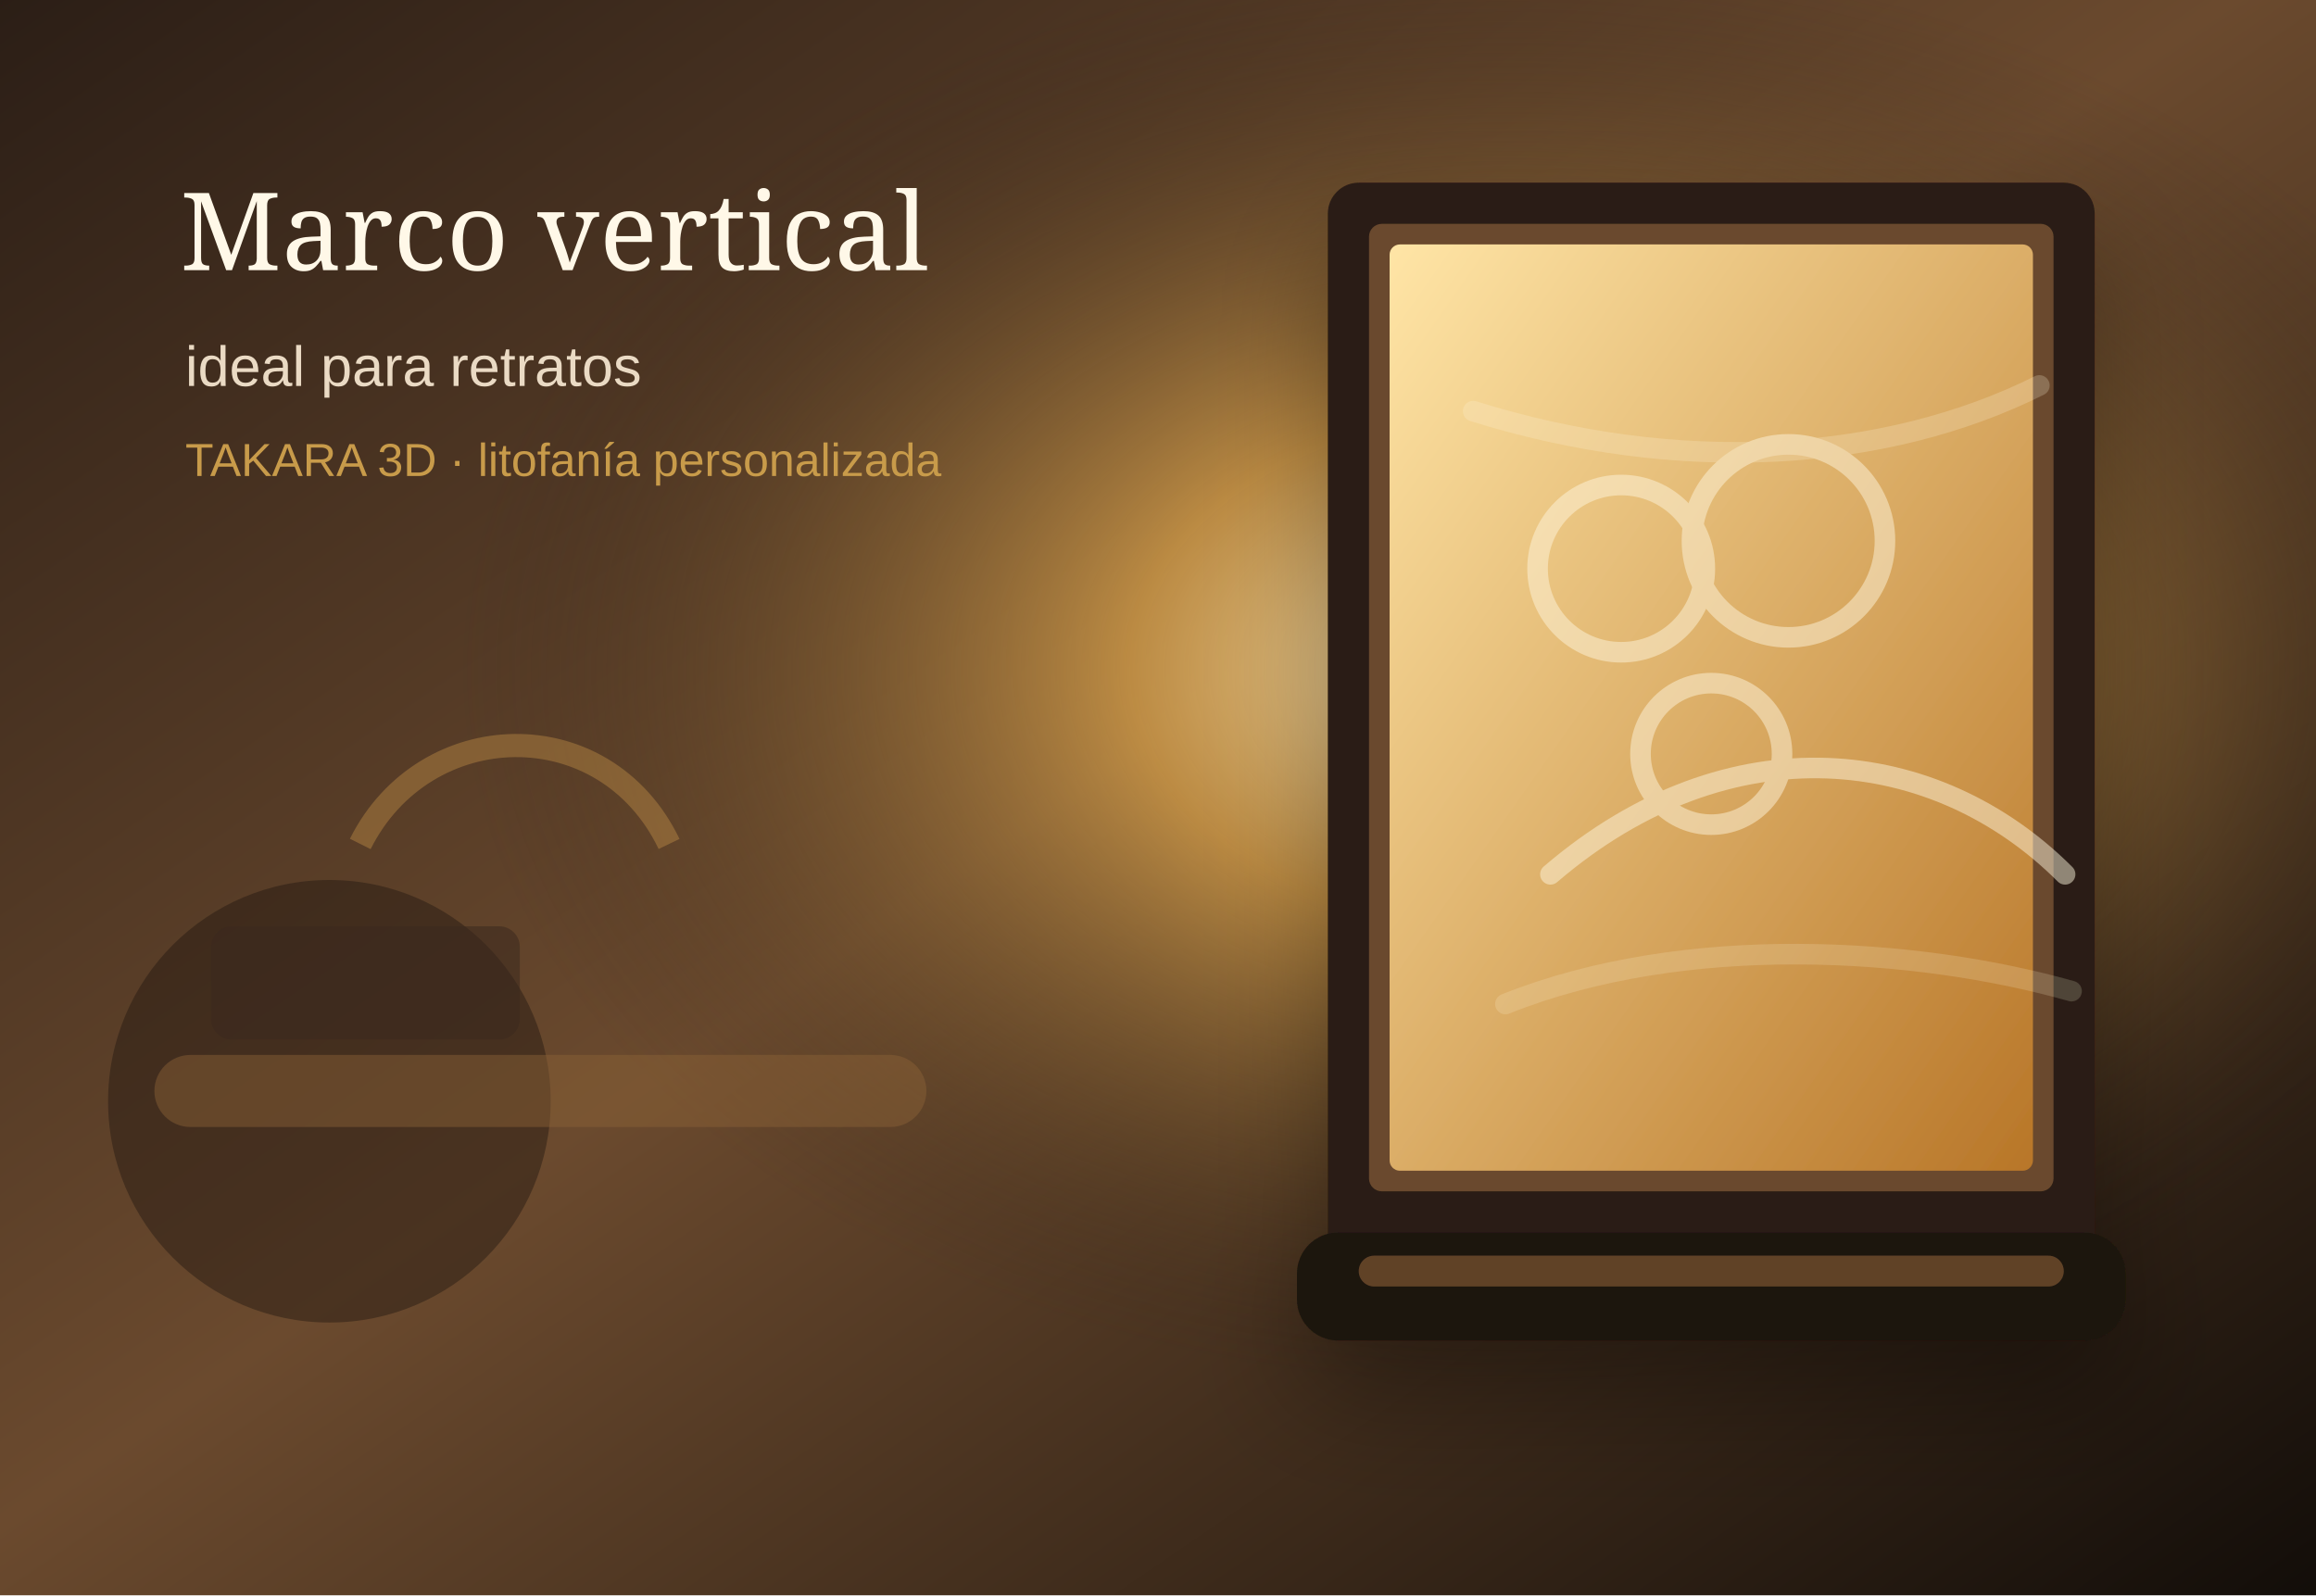
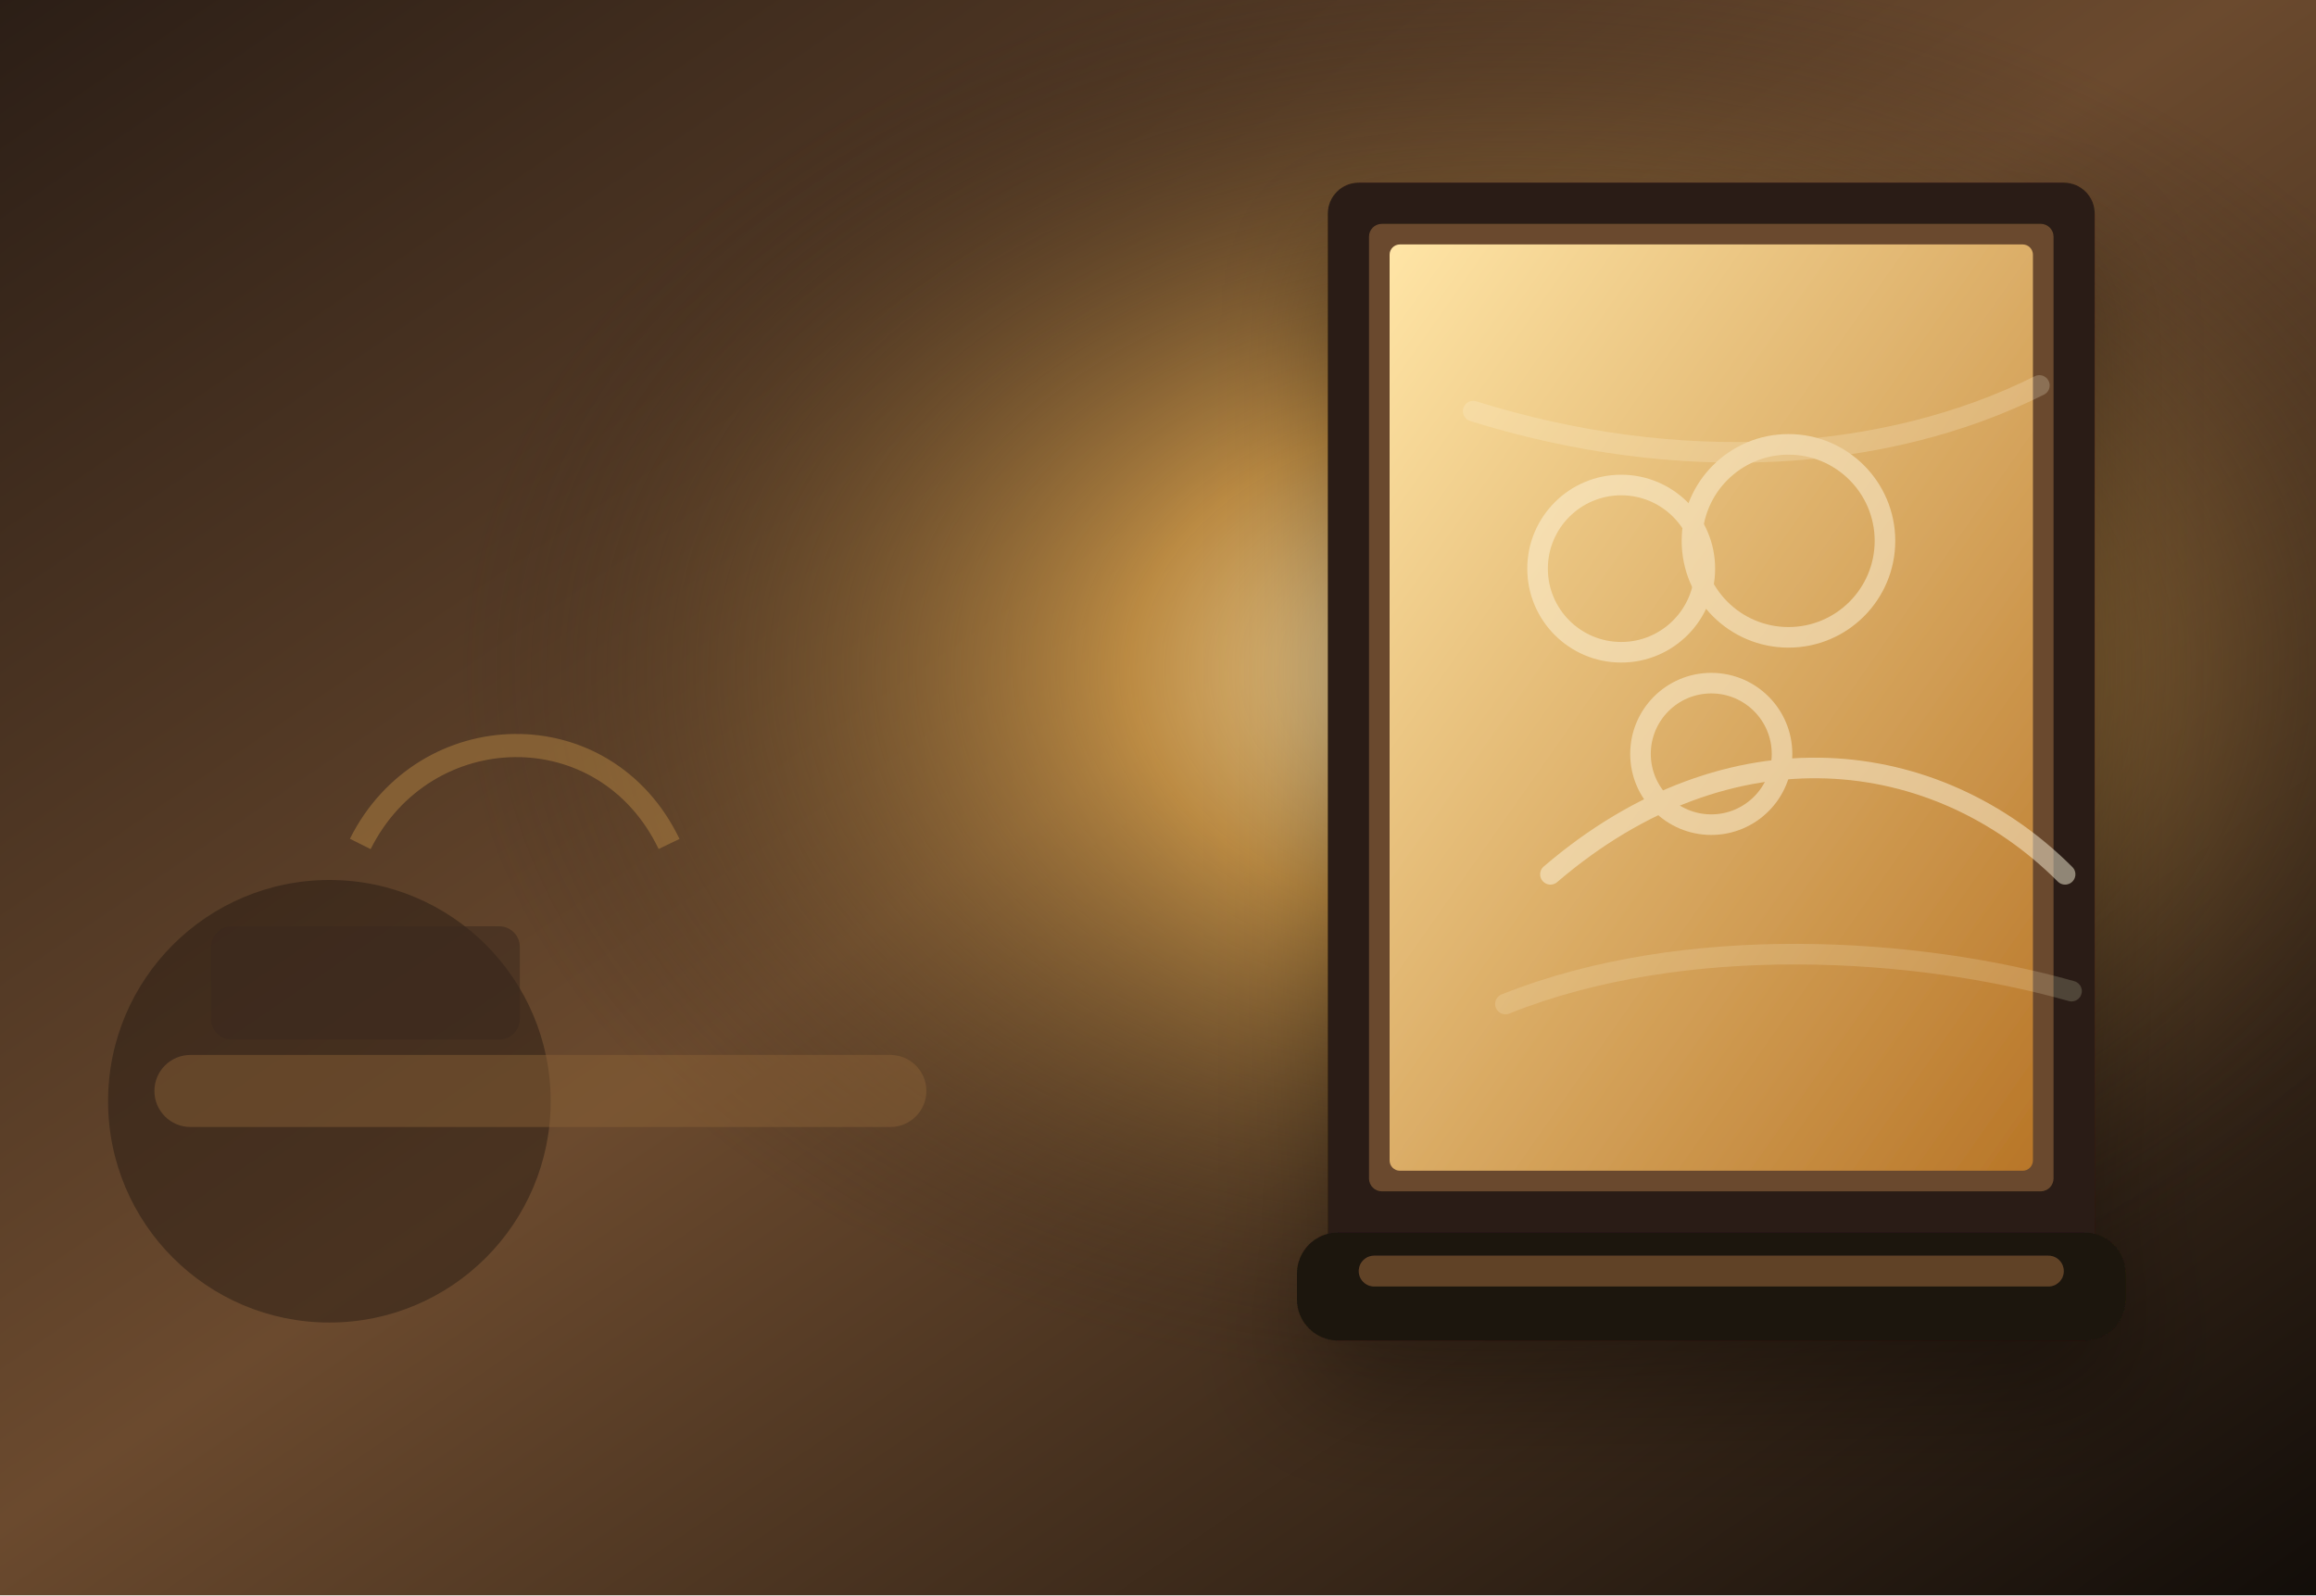
<svg xmlns="http://www.w3.org/2000/svg" viewBox="0 0 900 620" role="img" aria-label="Marco vertical">
  <defs>
    <linearGradient id="bg" x1="0" y1="0" x2="1" y2="1">
      <stop offset="0" stop-color="#2b1e16" />
      <stop offset="0.48" stop-color="#6b4a2e" />
      <stop offset="1" stop-color="#120d09" />
    </linearGradient>
    <radialGradient id="glow" cx="65%" cy="42%" r="45%">
      <stop offset="0" stop-color="#fff1c5" stop-opacity="1" />
      <stop offset="0.36" stop-color="#e0a84d" stop-opacity=".70" />
      <stop offset="1" stop-color="#2b1e16" stop-opacity="0" />
    </radialGradient>
    <linearGradient id="plate" x1="0" y1="0" x2="1" y2="1">
      <stop offset="0" stop-color="#ffe5a6" />
      <stop offset="1" stop-color="#b87628" />
    </linearGradient>
    <filter id="shadow" x="-20%" y="-20%" width="140%" height="150%">
      <feDropShadow dx="0" dy="22" stdDeviation="22" flood-color="#000" flood-opacity=".35" />
    </filter>
  </defs>
  <rect width="900" height="620" fill="url(#bg)" />
  <rect width="900" height="620" fill="url(#glow)" />
  <circle cx="128" cy="428" r="86" fill="#211710" opacity=".45" />
  <rect x="60" y="410" width="300" height="28" rx="14" fill="#8b6237" opacity=".46" />
  <rect x="82" y="360" width="120" height="44" rx="8" fill="#3a281d" opacity=".55" />
  <path d="M140 328c25-50 95-52 120 0" fill="none" stroke="#bb8a44" stroke-width="9" opacity=".45" />
  <g filter="url(#shadow)">
    <rect x="516" y="71" width="298" height="430" rx="12" fill="#2b1e16" />
    <rect x="532" y="87" width="266" height="376" rx="5" fill="#6b4a2e" />
    <rect x="540" y="95" width="250" height="360" rx="4" fill="url(#plate)" />
    <g opacity=".48" stroke="#fff7df" stroke-width="8" stroke-linecap="round" fill="none">
      <circle cx="630.0" cy="221.0" r="32.5" />
      <circle cx="695.0" cy="210.2" r="37.5" />
      <circle cx="665.0" cy="293.0" r="27.5" />
      <path d="M602.5 339.8c70-60 150-50 200 0" />
      <path d="M572.5 159.8c80 25 160 20 220-10" opacity=".45" />
      <path d="M585.0 390.2c70-28 160-22 220-5" opacity=".36" />
    </g>
    <rect x="504" y="479" width="322" height="42" rx="16" fill="#1d140f" />
    <rect x="528" y="488" width="274" height="12" rx="6" fill="#8c6236" opacity=".6" />
  </g>
-   <text x="70" y="105" font-family="Georgia, serif" font-size="42" fill="#fff8e8">Marco vertical</text>
-   <text x="72" y="150" font-family="Arial, sans-serif" font-size="22" fill="#eadac4">ideal para retratos</text>
-   <text x="72" y="185" font-family="Arial, sans-serif" font-size="18" fill="#c89b4a">TAKARA 3D · litofanía personalizada</text>
</svg>
